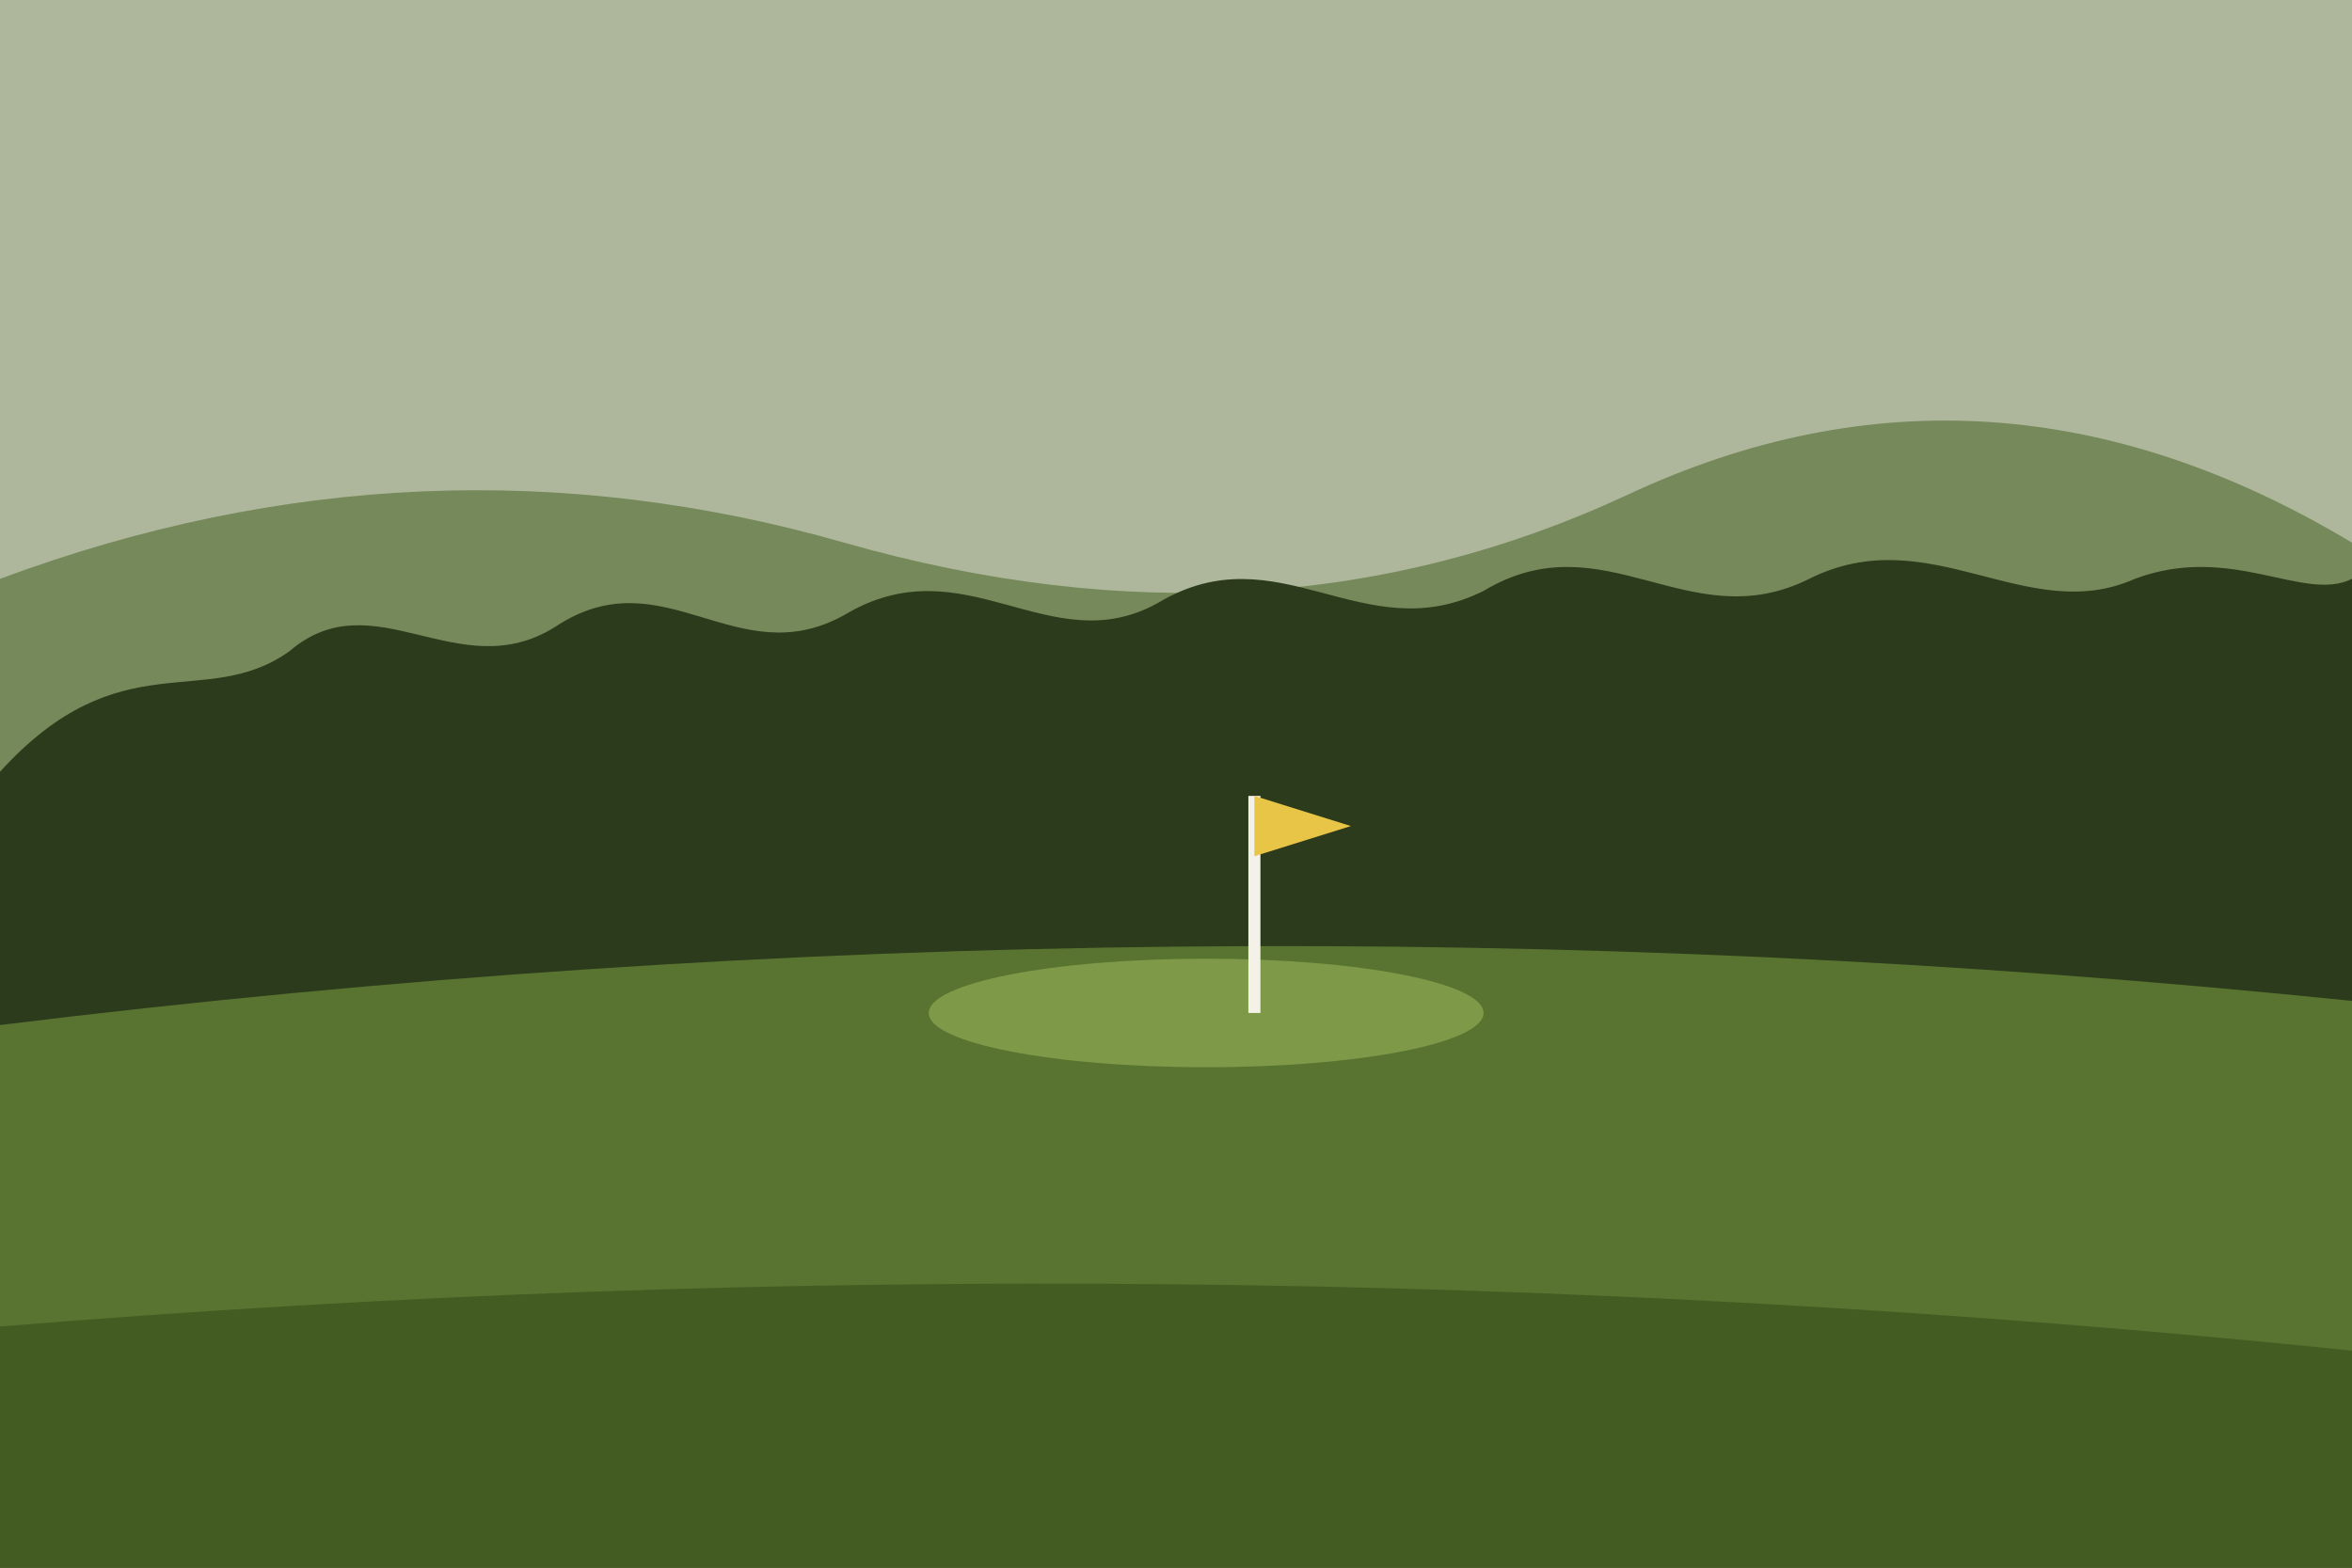
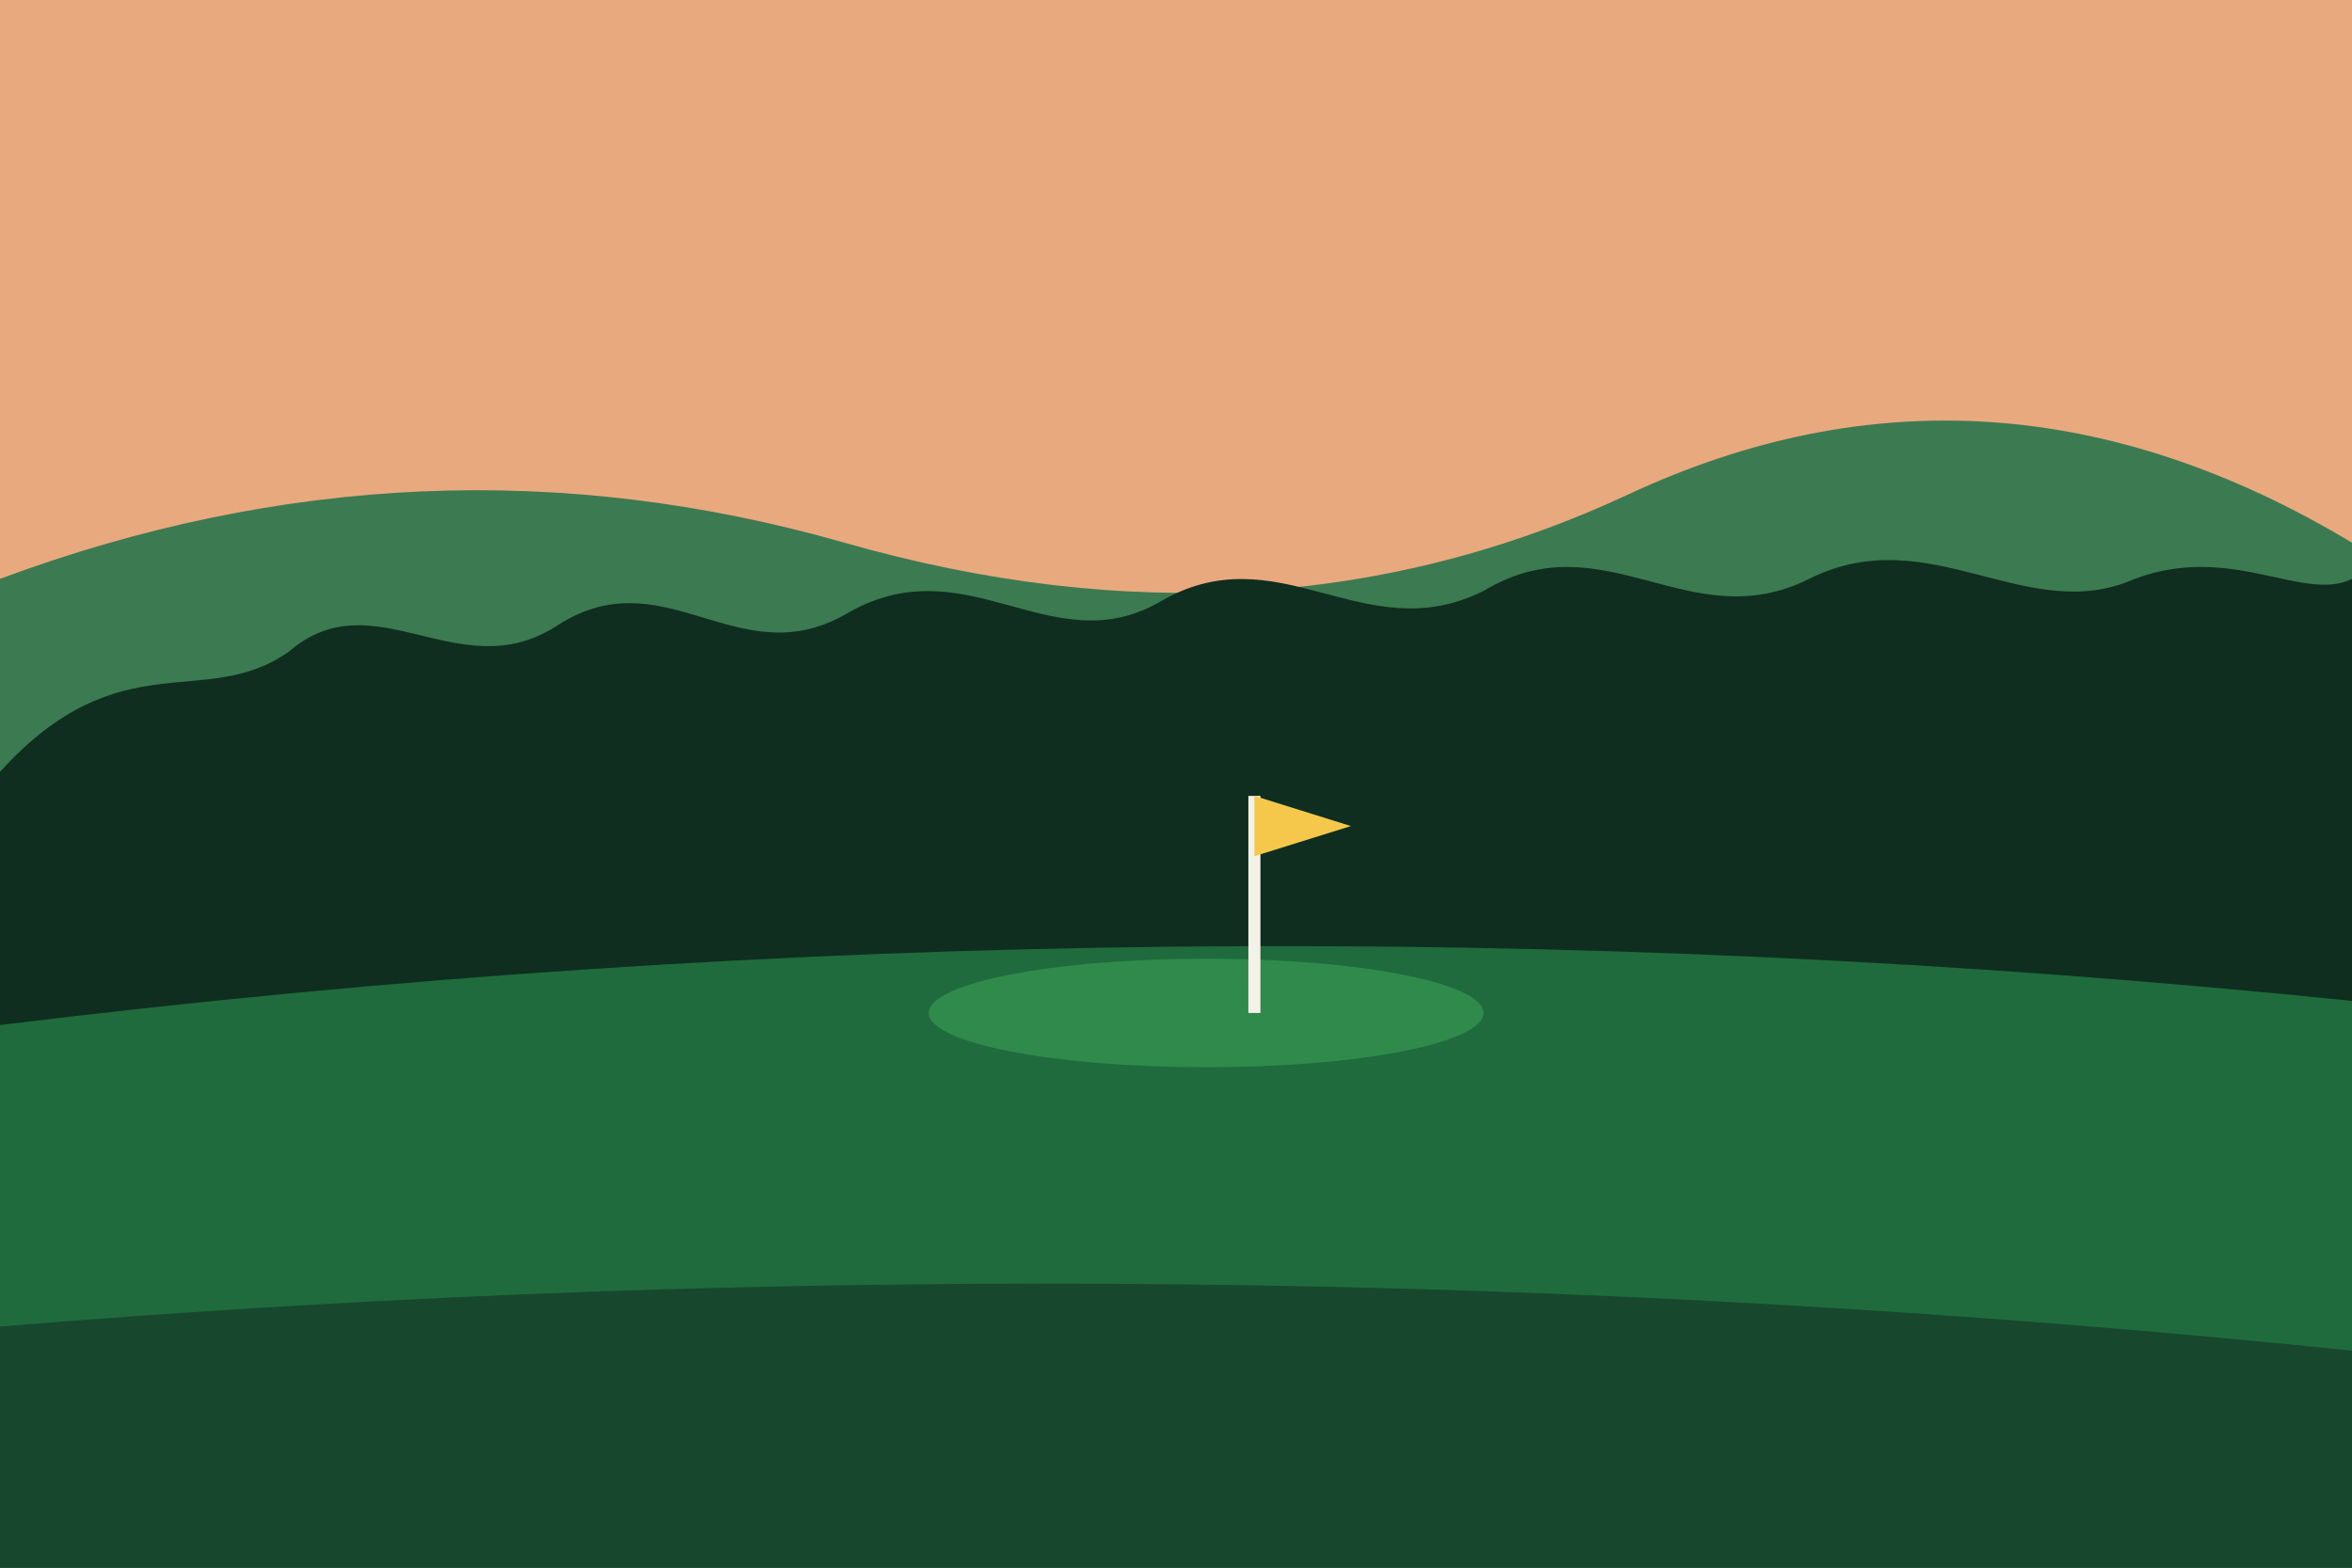
<svg xmlns="http://www.w3.org/2000/svg" viewBox="0 0 390 260" preserveAspectRatio="xMidYMid slice">
  <style>.flag{transform-box:fill-box;transform-origin:0 50%;animation:flag 2.6s ease-in-out infinite}@keyframes flag{0%,100%{transform:none}50%{transform:skewY(-9deg) scaleX(.84)}}@media (prefers-reduced-motion:reduce){.flag{animation:none}}</style>
-   <rect width="390" height="260" fill="#AEB79C" />
-   <path d="M0 96 Q70 70 140 90 T270 82 T390 90 V260 H0Z" fill="#76895A" />
-   <path d="M0 128 C20 106 34 118 48 108 C62 96 76 114 92 104 C110 92 122 112 140 102 C160 90 174 110 192 100 C212 88 226 108 246 98 C266 86 280 106 300 96 C320 86 336 104 354 96 C370 90 382 100 390 96 V260 H0Z" fill="#2C3B1C" />
-   <path d="M0 170 Q195 146 390 166 V260 H0Z" fill="#587430" />
-   <ellipse cx="200" cy="168" rx="46" ry="9" fill="#7E9A48" />
-   <path d="M0 220 Q195 204 390 224 V260 H0Z" fill="#435C22" />
+   <rect width="390" height="260" fill="#E9A97E" />
+   <path d="M0 96 Q70 70 140 90 T270 82 T390 90 V260 H0Z" fill="#3C7A52" />
+   <path d="M0 128 C20 106 34 118 48 108 C62 96 76 114 92 104 C110 92 122 112 140 102 C160 90 174 110 192 100 C212 88 226 108 246 98 C266 86 280 106 300 96 C320 86 336 104 354 96 C370 90 382 100 390 96 V260 H0Z" fill="#0F2E1F" />
+   <path d="M0 170 Q195 146 390 166 V260 H0Z" fill="#1F6B3D" />
+   <ellipse cx="200" cy="168" rx="46" ry="9" fill="#2F8A4C" />
+   <path d="M0 220 Q195 204 390 224 V260 H0Z" fill="#17482D" />
  <line x1="208" y1="132" x2="208" y2="168" stroke="#F4F1E8" stroke-width="2" />
-   <path class="flag" d="M208 132 l16 5 -16 5z" fill="#E8C547" />
+   <path class="flag" d="M208 132 l16 5 -16 5z" fill="#F5C84C" />
</svg>
